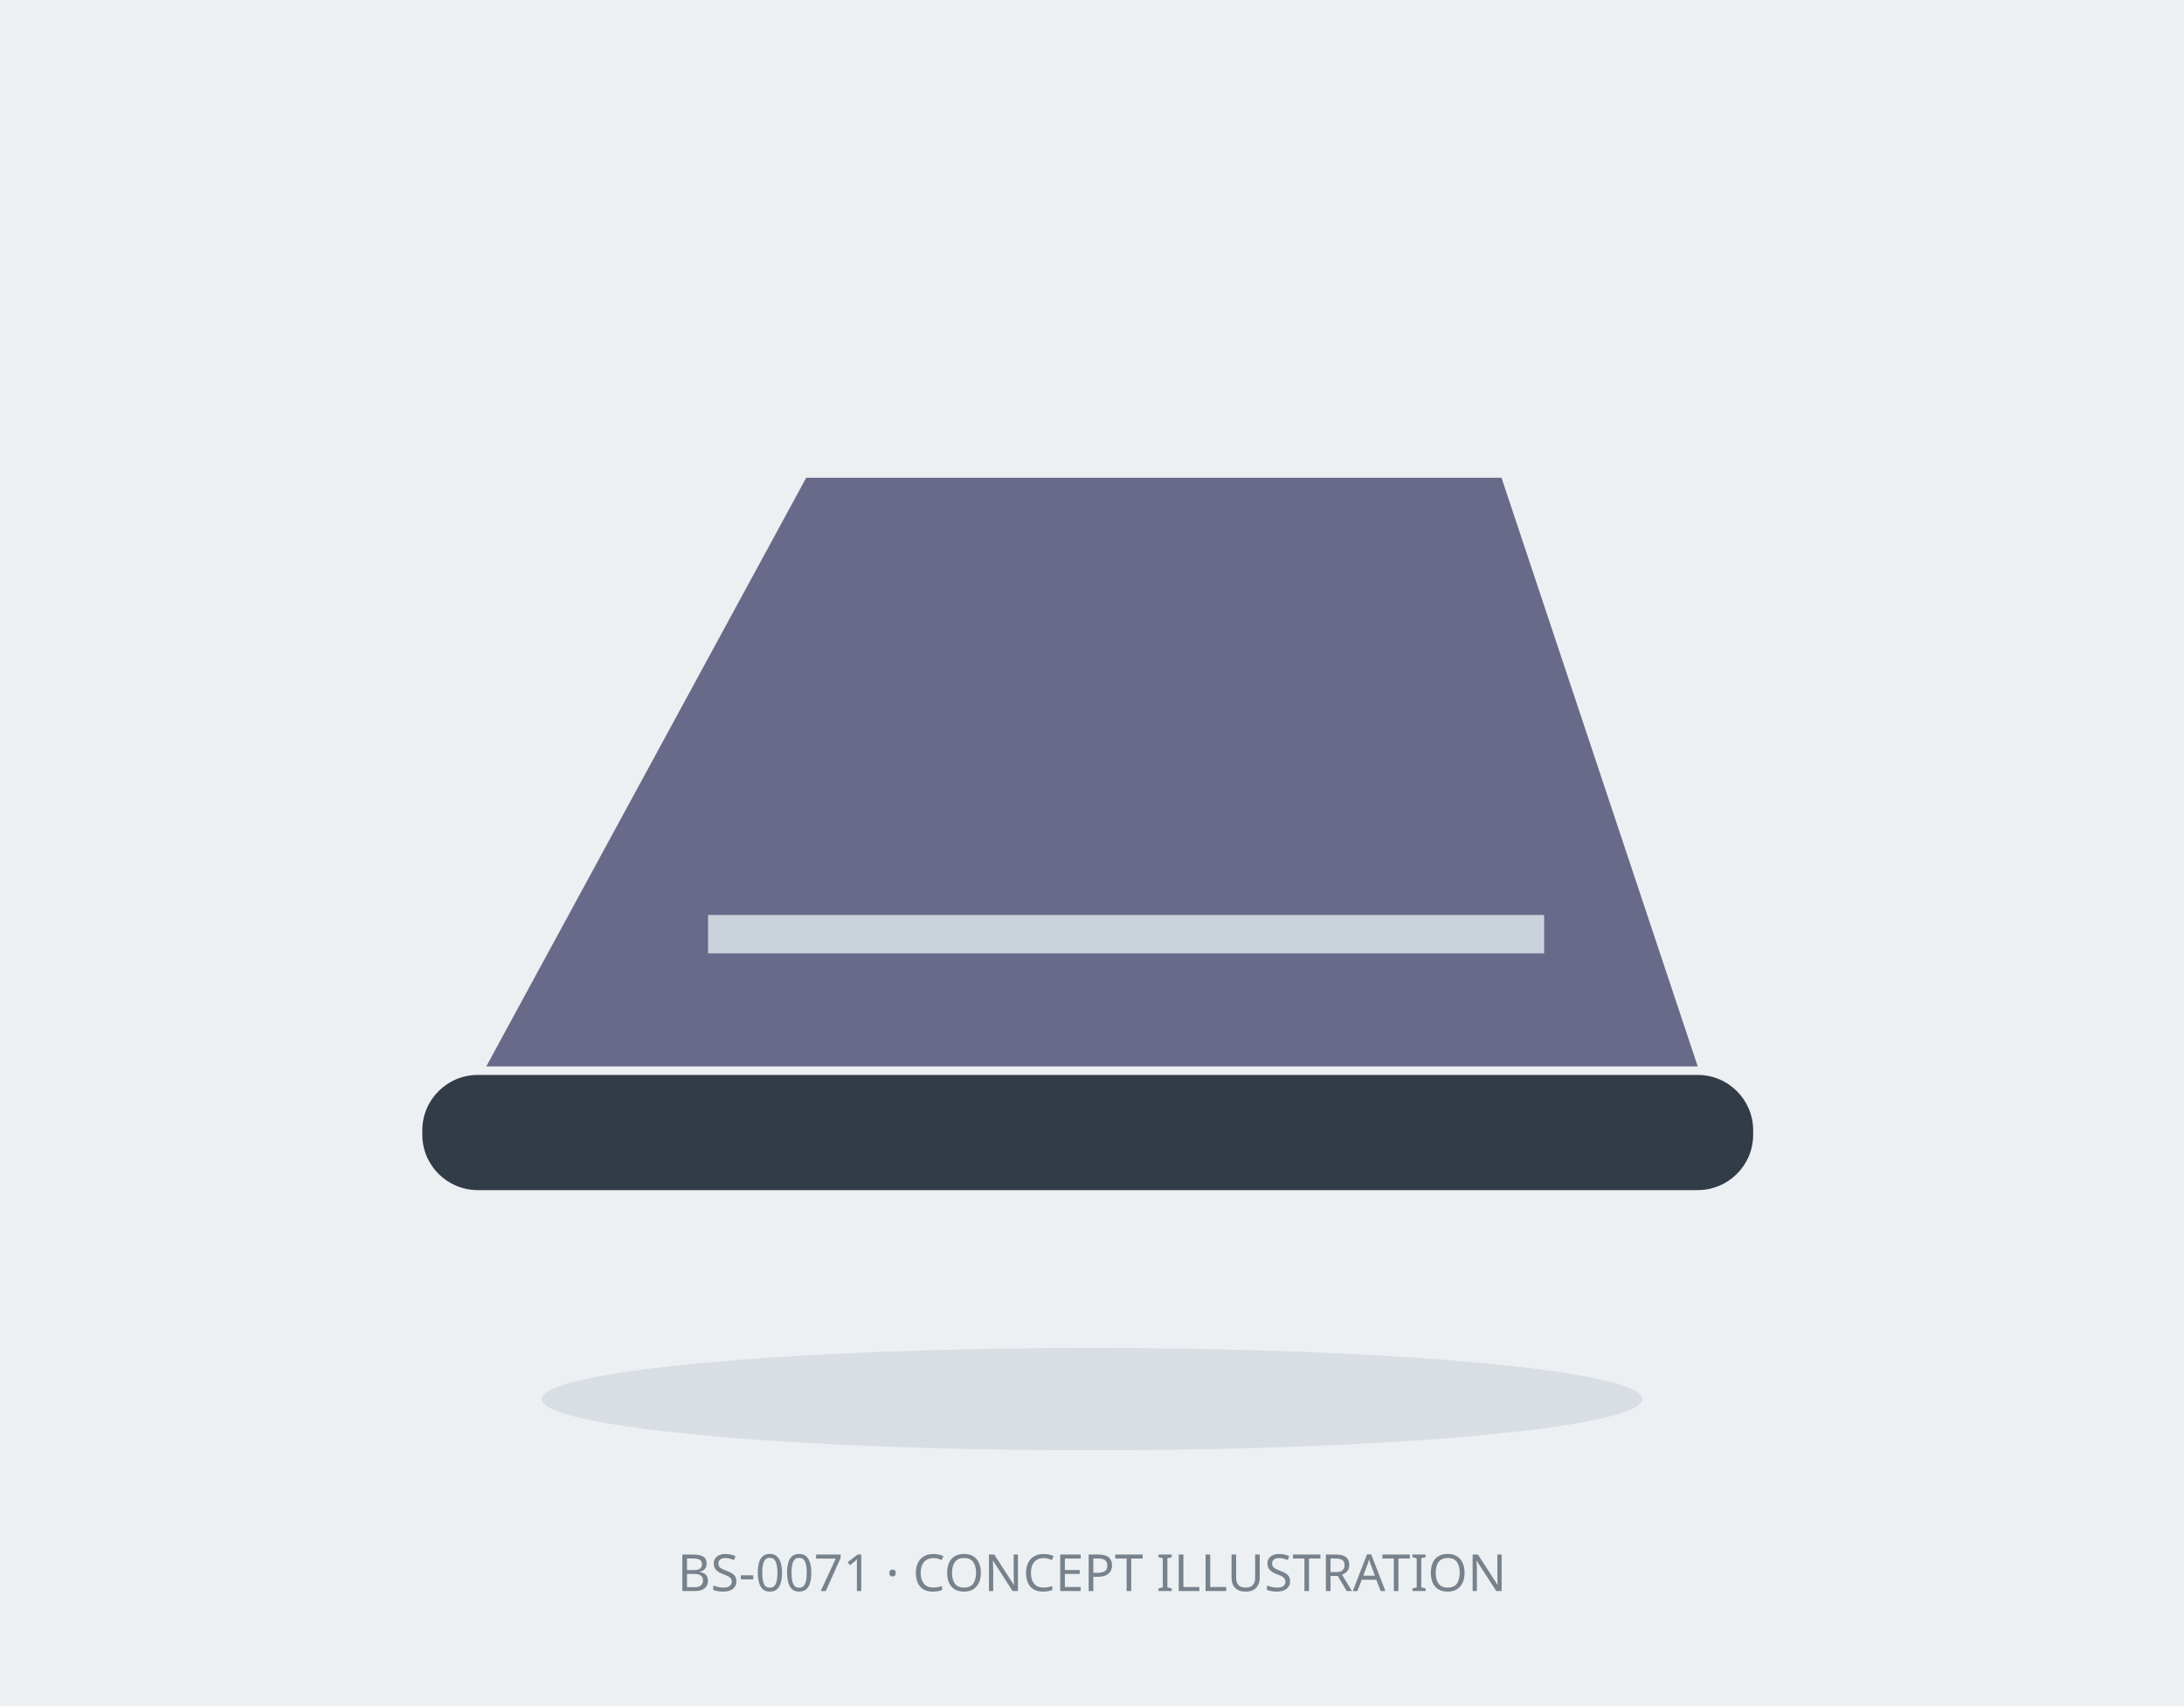
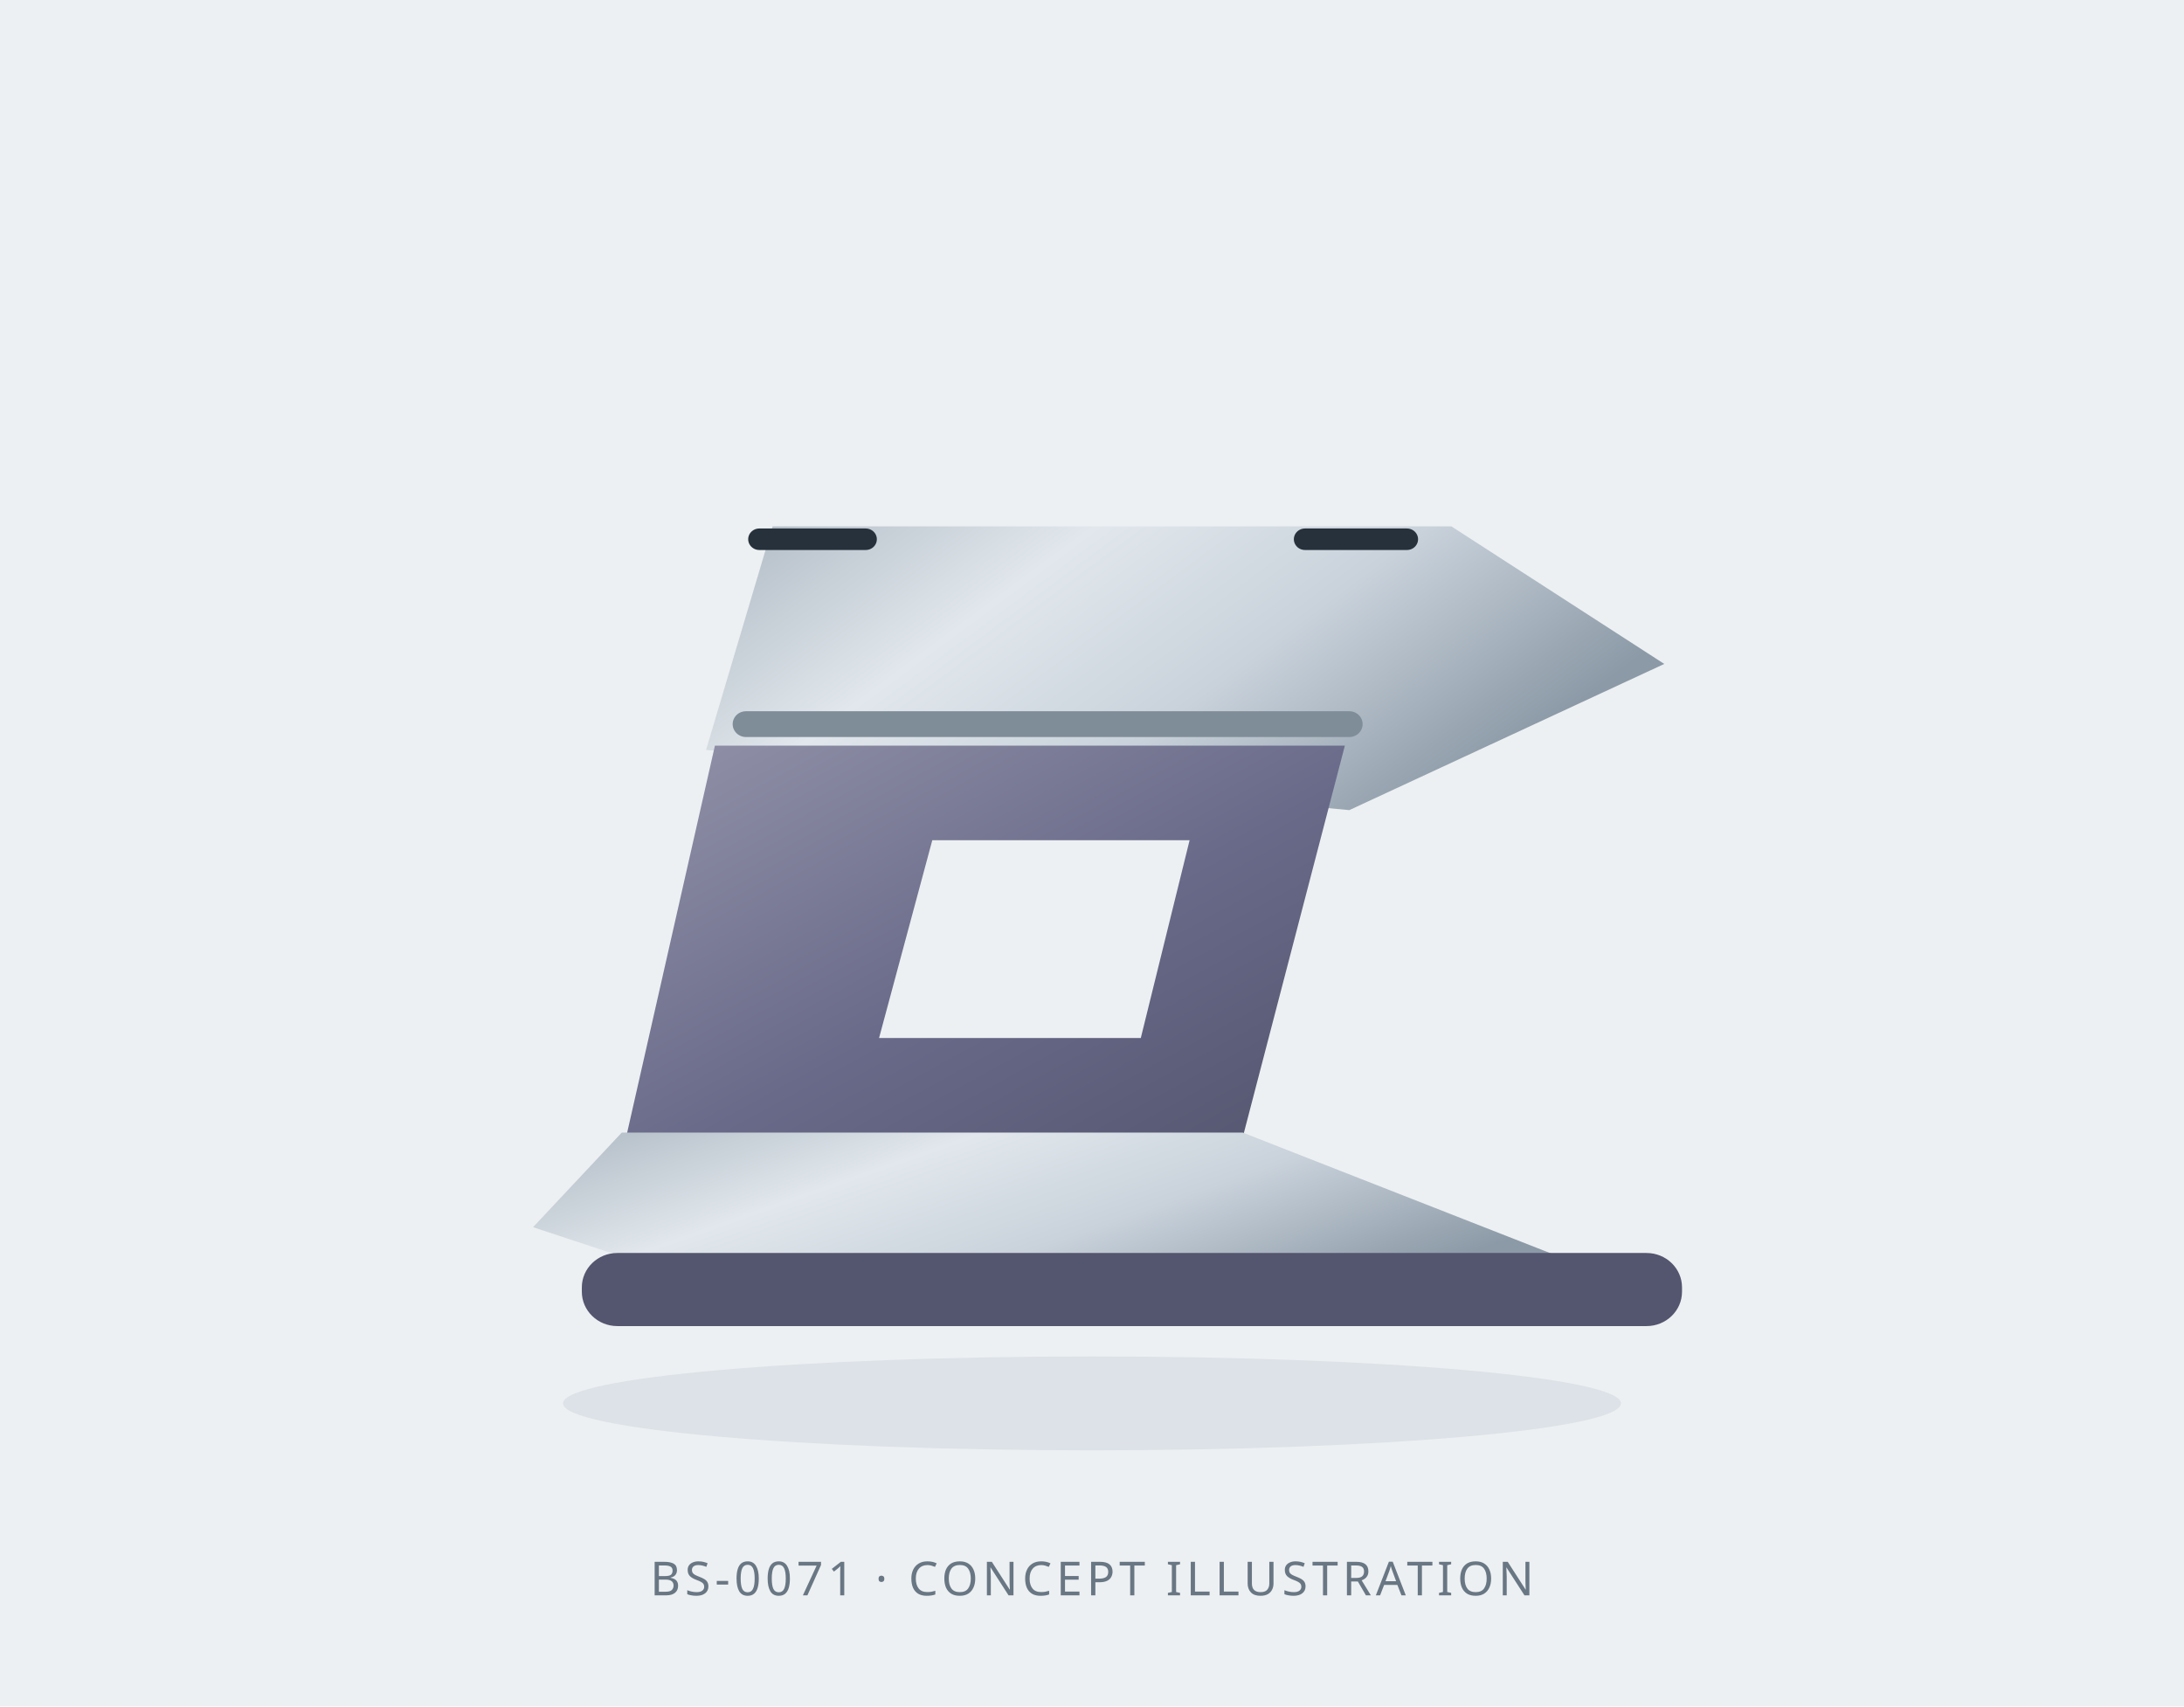
- <svg xmlns="http://www.w3.org/2000/svg" width="512" height="400" viewBox="0 0 512 400">
+ <svg xmlns="http://www.w3.org/2000/svg" width="512" height="400" viewBox="0 0 512 400" role="img">
  <rect width="512" height="400" fill="#edf0f2" />
-   <ellipse cx="256" cy="328" rx="129" ry="12" fill="#d8dee3" />
-   <path d="M114 250L189 112h163l46 138z" fill="#696a89" />
-   <path d="M166 219h196" stroke="#cad3dc" stroke-width="9" />
-   <rect x="99" y="252" width="312" height="27" rx="13" fill="#313c48" />
-   <text x="256" y="373" text-anchor="middle" font-family="sans-serif" font-size="12" fill="#77828c">BS-0071 · CONCEPT ILLUSTRATION</text>
+   <ellipse cx="256" cy="329" rx="124" ry="11" fill="#dce2e7" />
+   <defs>
+     <linearGradient id="pe794b5e88491e694afe69eb6-4-body" x1="0" y1="0" x2="1" y2="1">
+       <stop stop-color="#9292a9" />
+       <stop offset=".55" stop-color="#696a89" />
+       <stop offset="1" stop-color="#54556e" />
+     </linearGradient>
+     <linearGradient id="pe794b5e88491e694afe69eb6-4-metal" x1="0" y1="0" x2="1" y2=".4">
+       <stop stop-color="#aeb9c3" />
+       <stop offset=".35" stop-color="#e1e7ec" />
+       <stop offset=".65" stop-color="#c9d2db" />
+       <stop offset="1" stop-color="#8c9aa7" />
+     </linearGradient>
+     <pattern id="pe794b5e88491e694afe69eb6-4-fabric" width="5" height="5" patternUnits="userSpaceOnUse">
+       <path d="M0 1h5M1 0v5" stroke="#edf1f4" stroke-opacity=".13" stroke-width=".65" />
+     </pattern>
+     <pattern id="pe794b5e88491e694afe69eb6-4-holes" width="8" height="8" patternUnits="userSpaceOnUse">
+       <circle cx="4" cy="4" r="1.35" fill="#26313c" fill-opacity=".45" />
+     </pattern>
+   </defs>
+   <g transform="translate(256 200) scale(1.040 1.008) translate(-256 -200)">
+     <path d="M184 124h153l48 32-71 34-145-14Z" fill="url(#pe794b5e88491e694afe69eb6-4-metal)" />
+     <path d="M171 175h142l-23 91H151Z" fill="url(#pe794b5e88491e694afe69eb6-4-body)" />
+     <path d="M220 197h58l-11 46h-59Z" fill="#edf0f2" />
+     <path d="M150 265h140l89 36H171l-41-14Z" fill="url(#pe794b5e88491e694afe69eb6-4-metal)" />
+     <rect x="141" y="293" width="248" height="17" rx="8" fill="#54556e" />
+     <path d="M178 170h136" fill="none" stroke="#7f8d98" stroke-width="6" stroke-linecap="round" stroke-linejoin="round" />
+     <path d="M181 127h24M304 127h23" fill="none" stroke="#26313c" stroke-width="5" stroke-linecap="round" stroke-linejoin="round" />
+   </g>
+   <text x="256" y="374" text-anchor="middle" font-family="Segoe UI, sans-serif" font-size="11" letter-spacing="1" fill="#697784">BS-0071 · CONCEPT ILLUSTRATION</text>
</svg>
